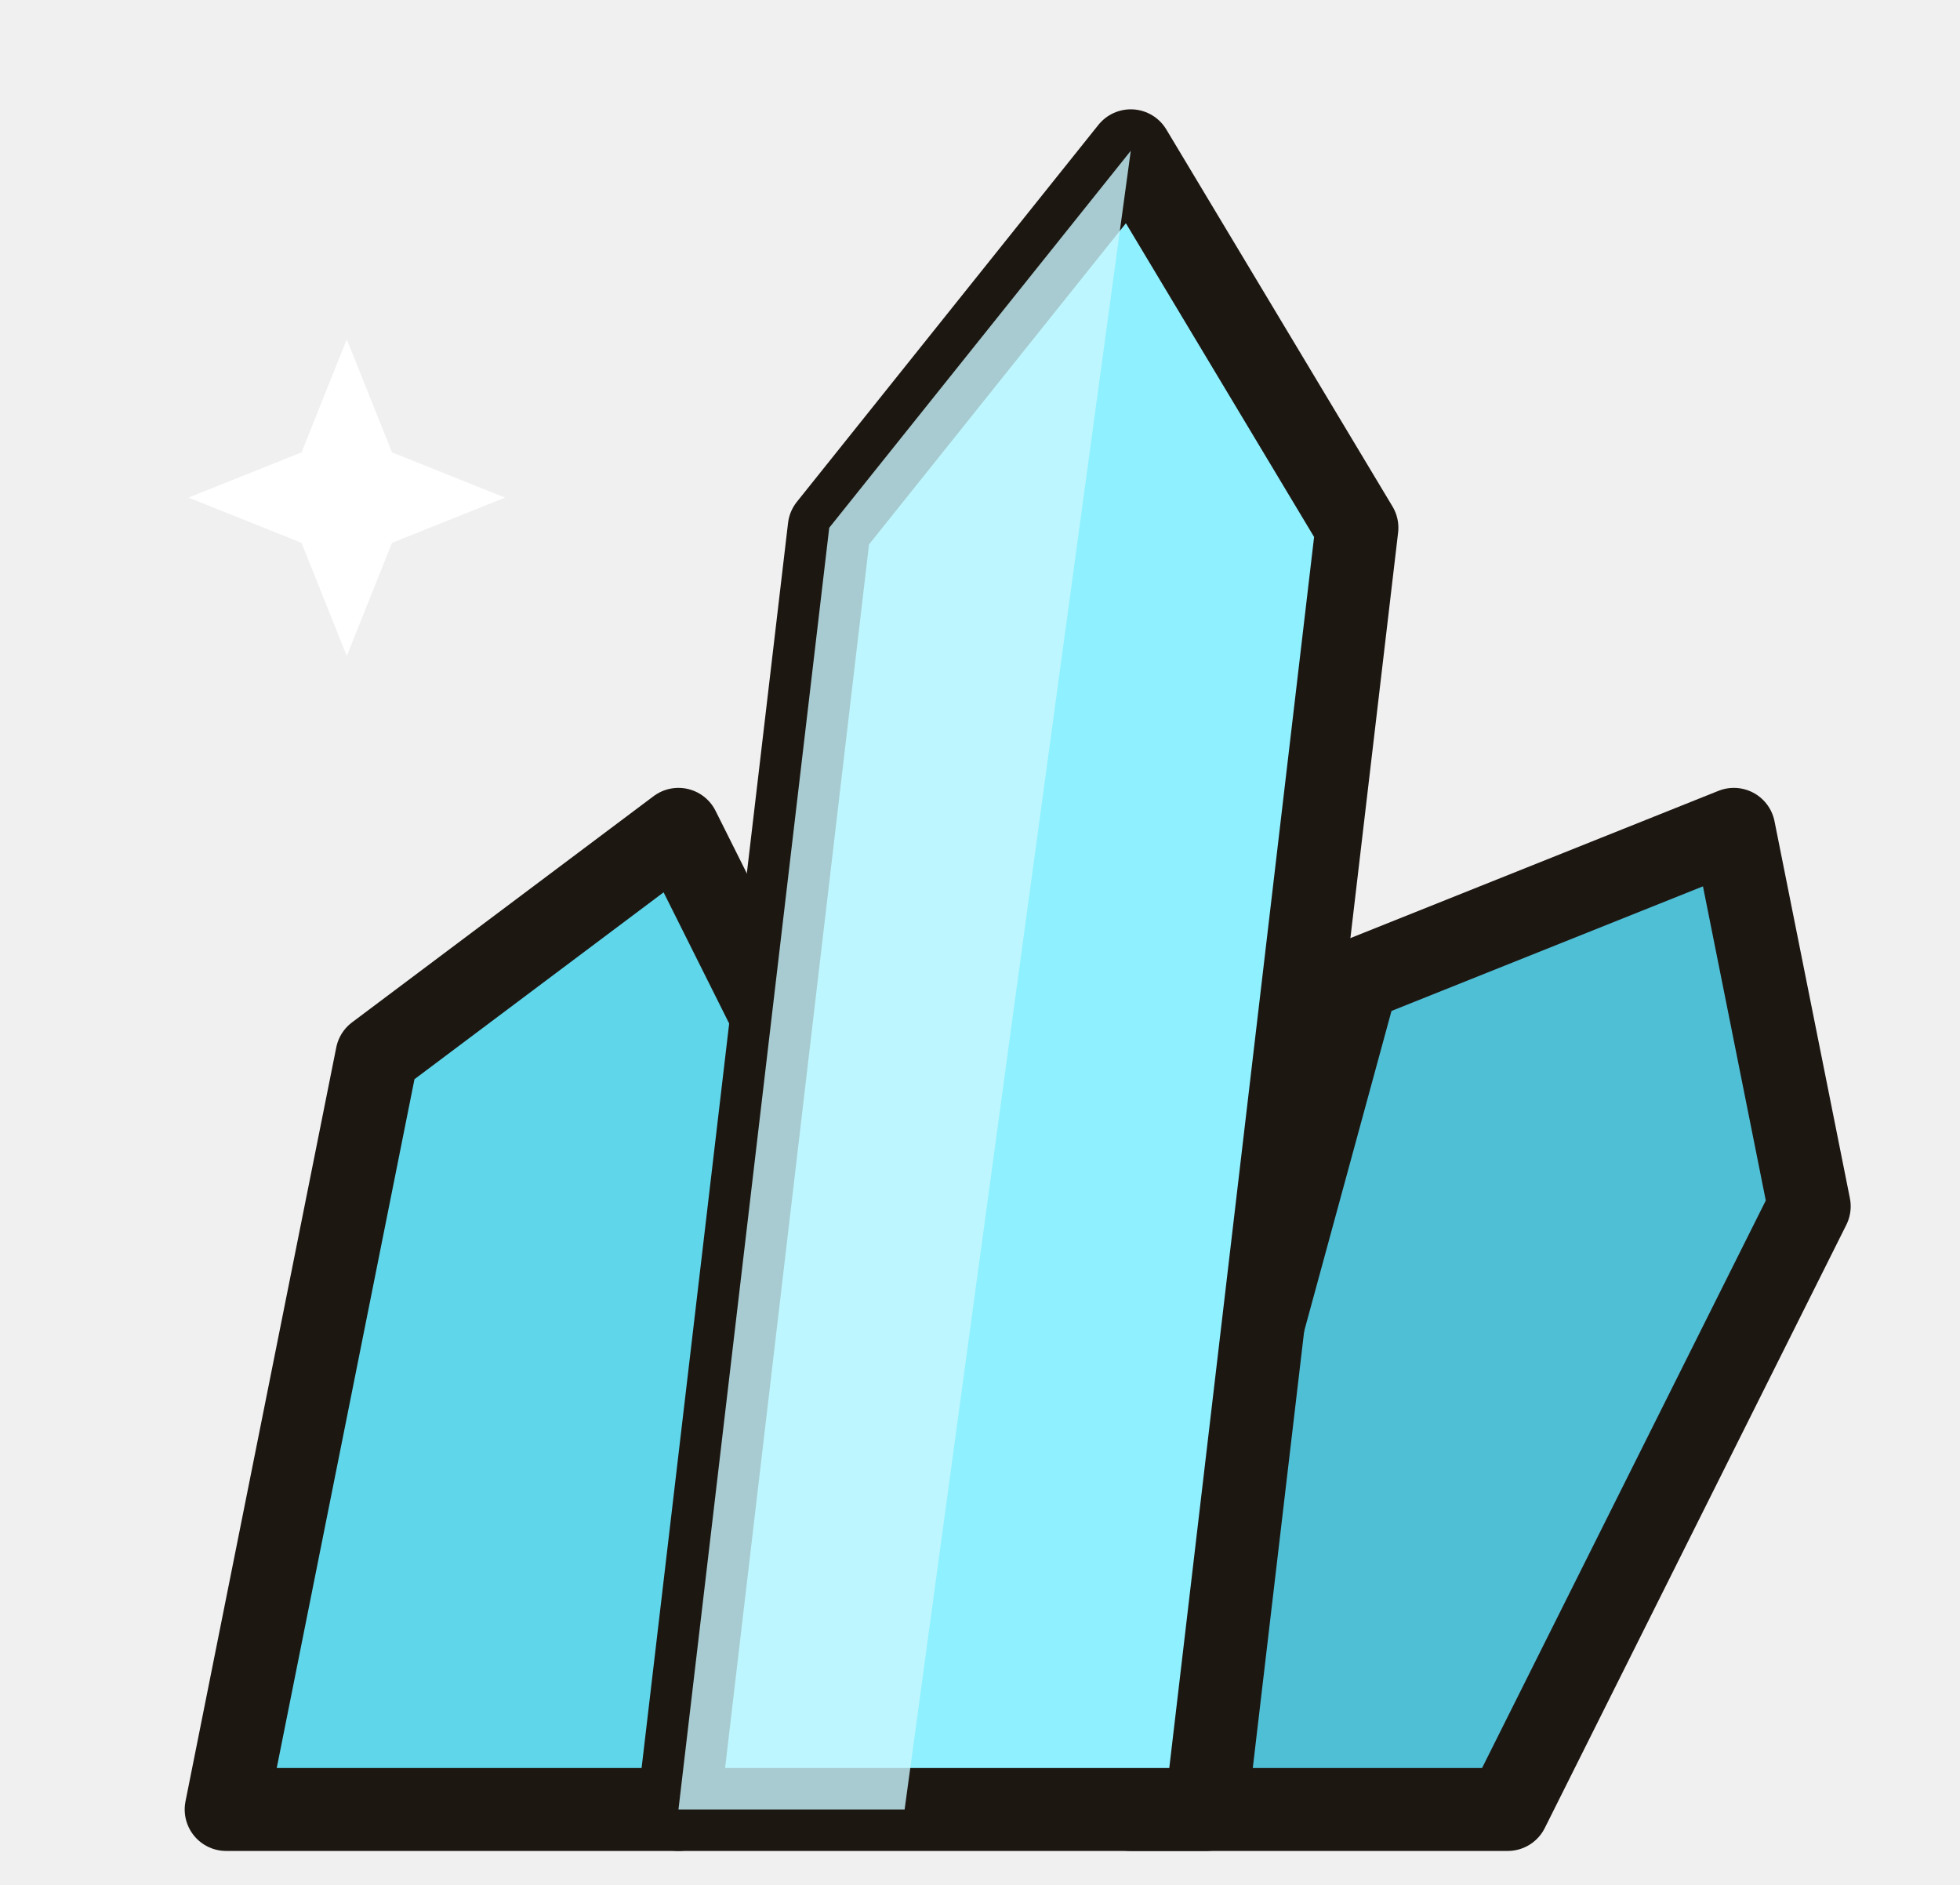
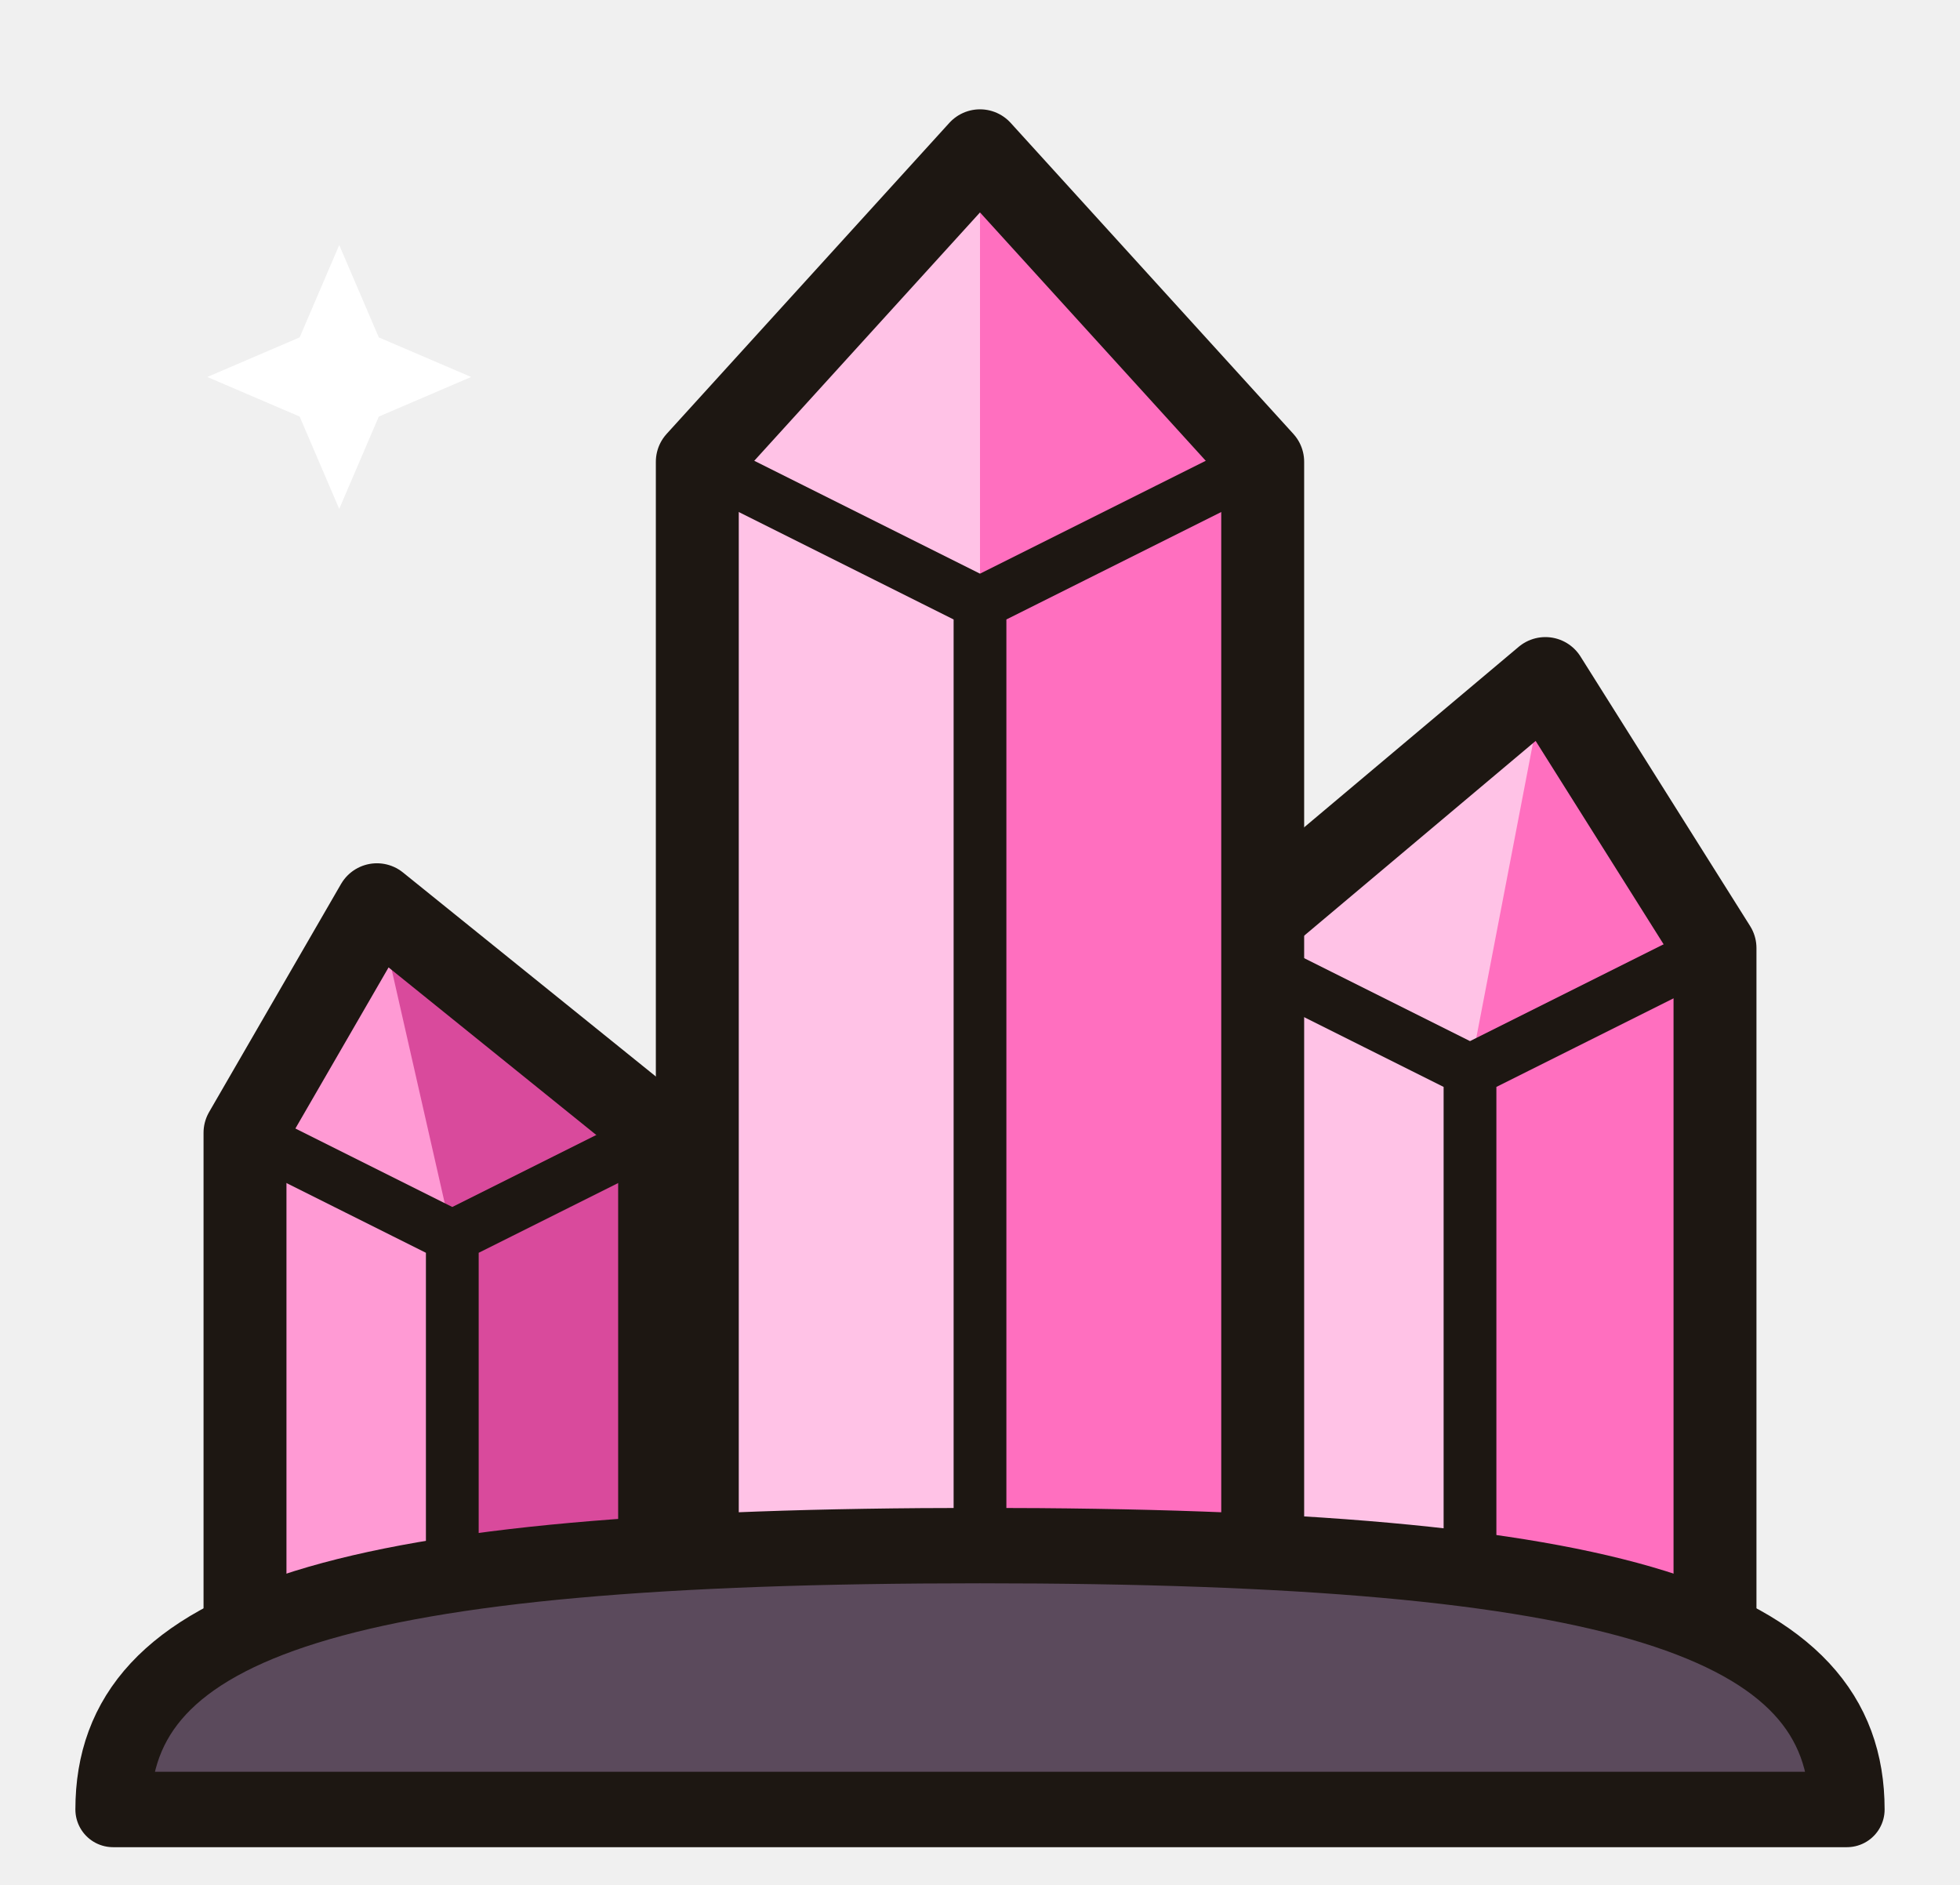
<svg xmlns="http://www.w3.org/2000/svg" width="52" height="50" viewBox="0 0 52 50">
-   <g stroke="#1d1712" stroke-width="2.2" stroke-linejoin="round">
-     <path d="M6 48l4-20 8-6 4 8-4 18z" fill="#5fd6ea" />
-     <path d="M30 48l6-22 10-4 2 10-8 16z" fill="#4fbfd6" />
-     <path d="M18 48l4-34 8-10 6 10-4 34z" fill="#8ff0ff" />
-   </g>
-   <path d="M30 4l-8 10-4 34h6z" fill="#c9f8ff" opacity=".8" />
-   <g fill="#ffffff">
-     <path d="M8 12l1.2-3 1.2 3 3 1.2-3 1.2-1.2 3-1.2-3-3-1.2z" />
-   </g>
+   <path d="M10 24L17.5 30.05V44H6.5V30.05z" fill="#d94a9c" />
+   <path d="M10 24L6.5 30.05V44H12V32.8z" fill="#ff9ad4" />
+   <path d="M6.5 30.05L12 32.8L17.5 30.05M12 32.8V44" fill="none" stroke="#1d1712" stroke-width="1.4" stroke-linejoin="round" />
+   <path d="M10 24L17.5 30.05V44H6.5V30.05z" fill="none" stroke="#1d1712" stroke-width="2.2" stroke-linejoin="round" />
+   <path d="M41 18L45.5 25.15V44H32.5V25.15z" fill="#ff6fbf" />
+   <path d="M41 18L32.5 25.15V44H39V28.4z" fill="#ffc2e6" />
+   <path d="M32.5 25.15L39 28.4L45.5 25.15M39 28.4V44" fill="none" stroke="#1d1712" stroke-width="1.4" stroke-linejoin="round" />
+   <path d="M41 18L45.5 25.15V44H32.5V25.15z" fill="none" stroke="#1d1712" stroke-width="2.2" stroke-linejoin="round" />
+   <path d="M26 4L33.5 12.25V45H18.5V12.25z" fill="#ff6fbf" />
+   <path d="M26 4L18.5 12.25V45H26V16z" fill="#ffc2e6" />
+   <path d="M18.5 12.25L26 16L33.5 12.25M26 16V45" fill="none" stroke="#1d1712" stroke-width="1.4" stroke-linejoin="round" />
+   <path d="M26 4L33.5 12.25V45H18.5V12.25z" fill="none" stroke="#1d1712" stroke-width="2.2" stroke-linejoin="round" />
+   <path d="M3 48c0-5 6-7 23-7s23 2 23 7z" fill="#5b4a5c" stroke="#1d1712" stroke-width="2" stroke-linejoin="round" />
+   <path d="M9 6.5L10.05 8.95L12.5 10L10.05 11.05L9 13.5L7.95 11.05L5.5 10L7.95 8.95z" fill="#fff" />
</svg>
